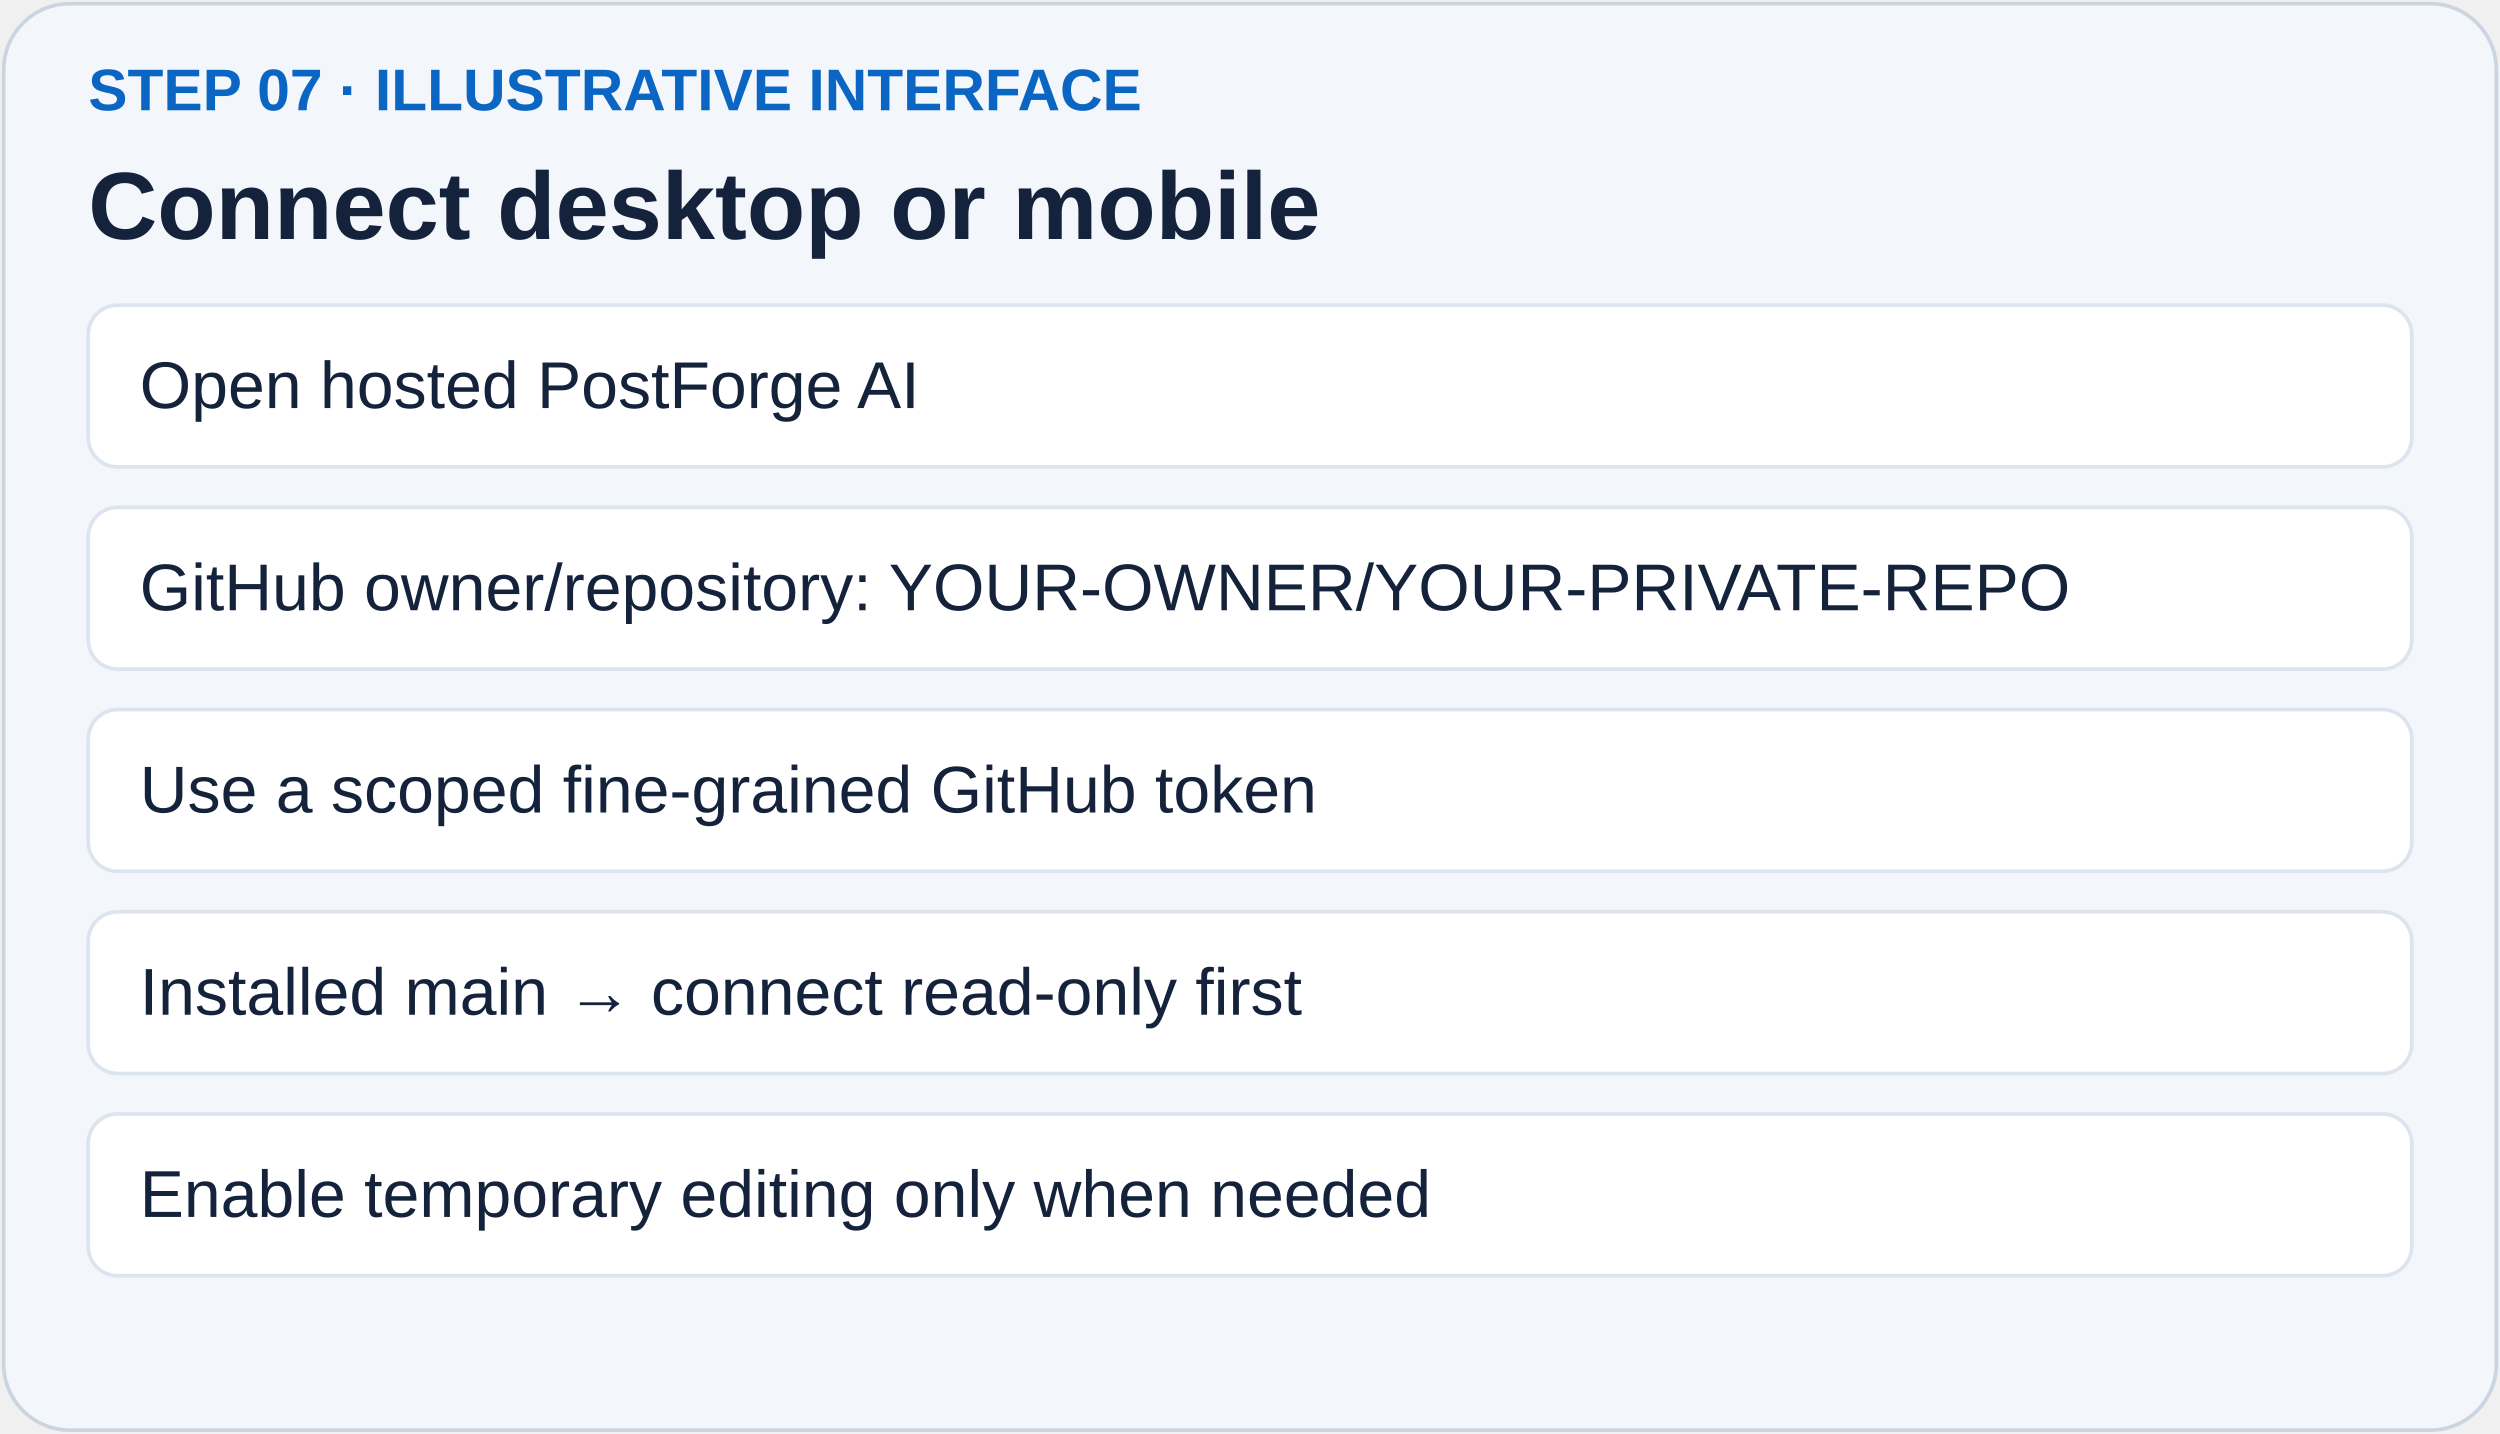
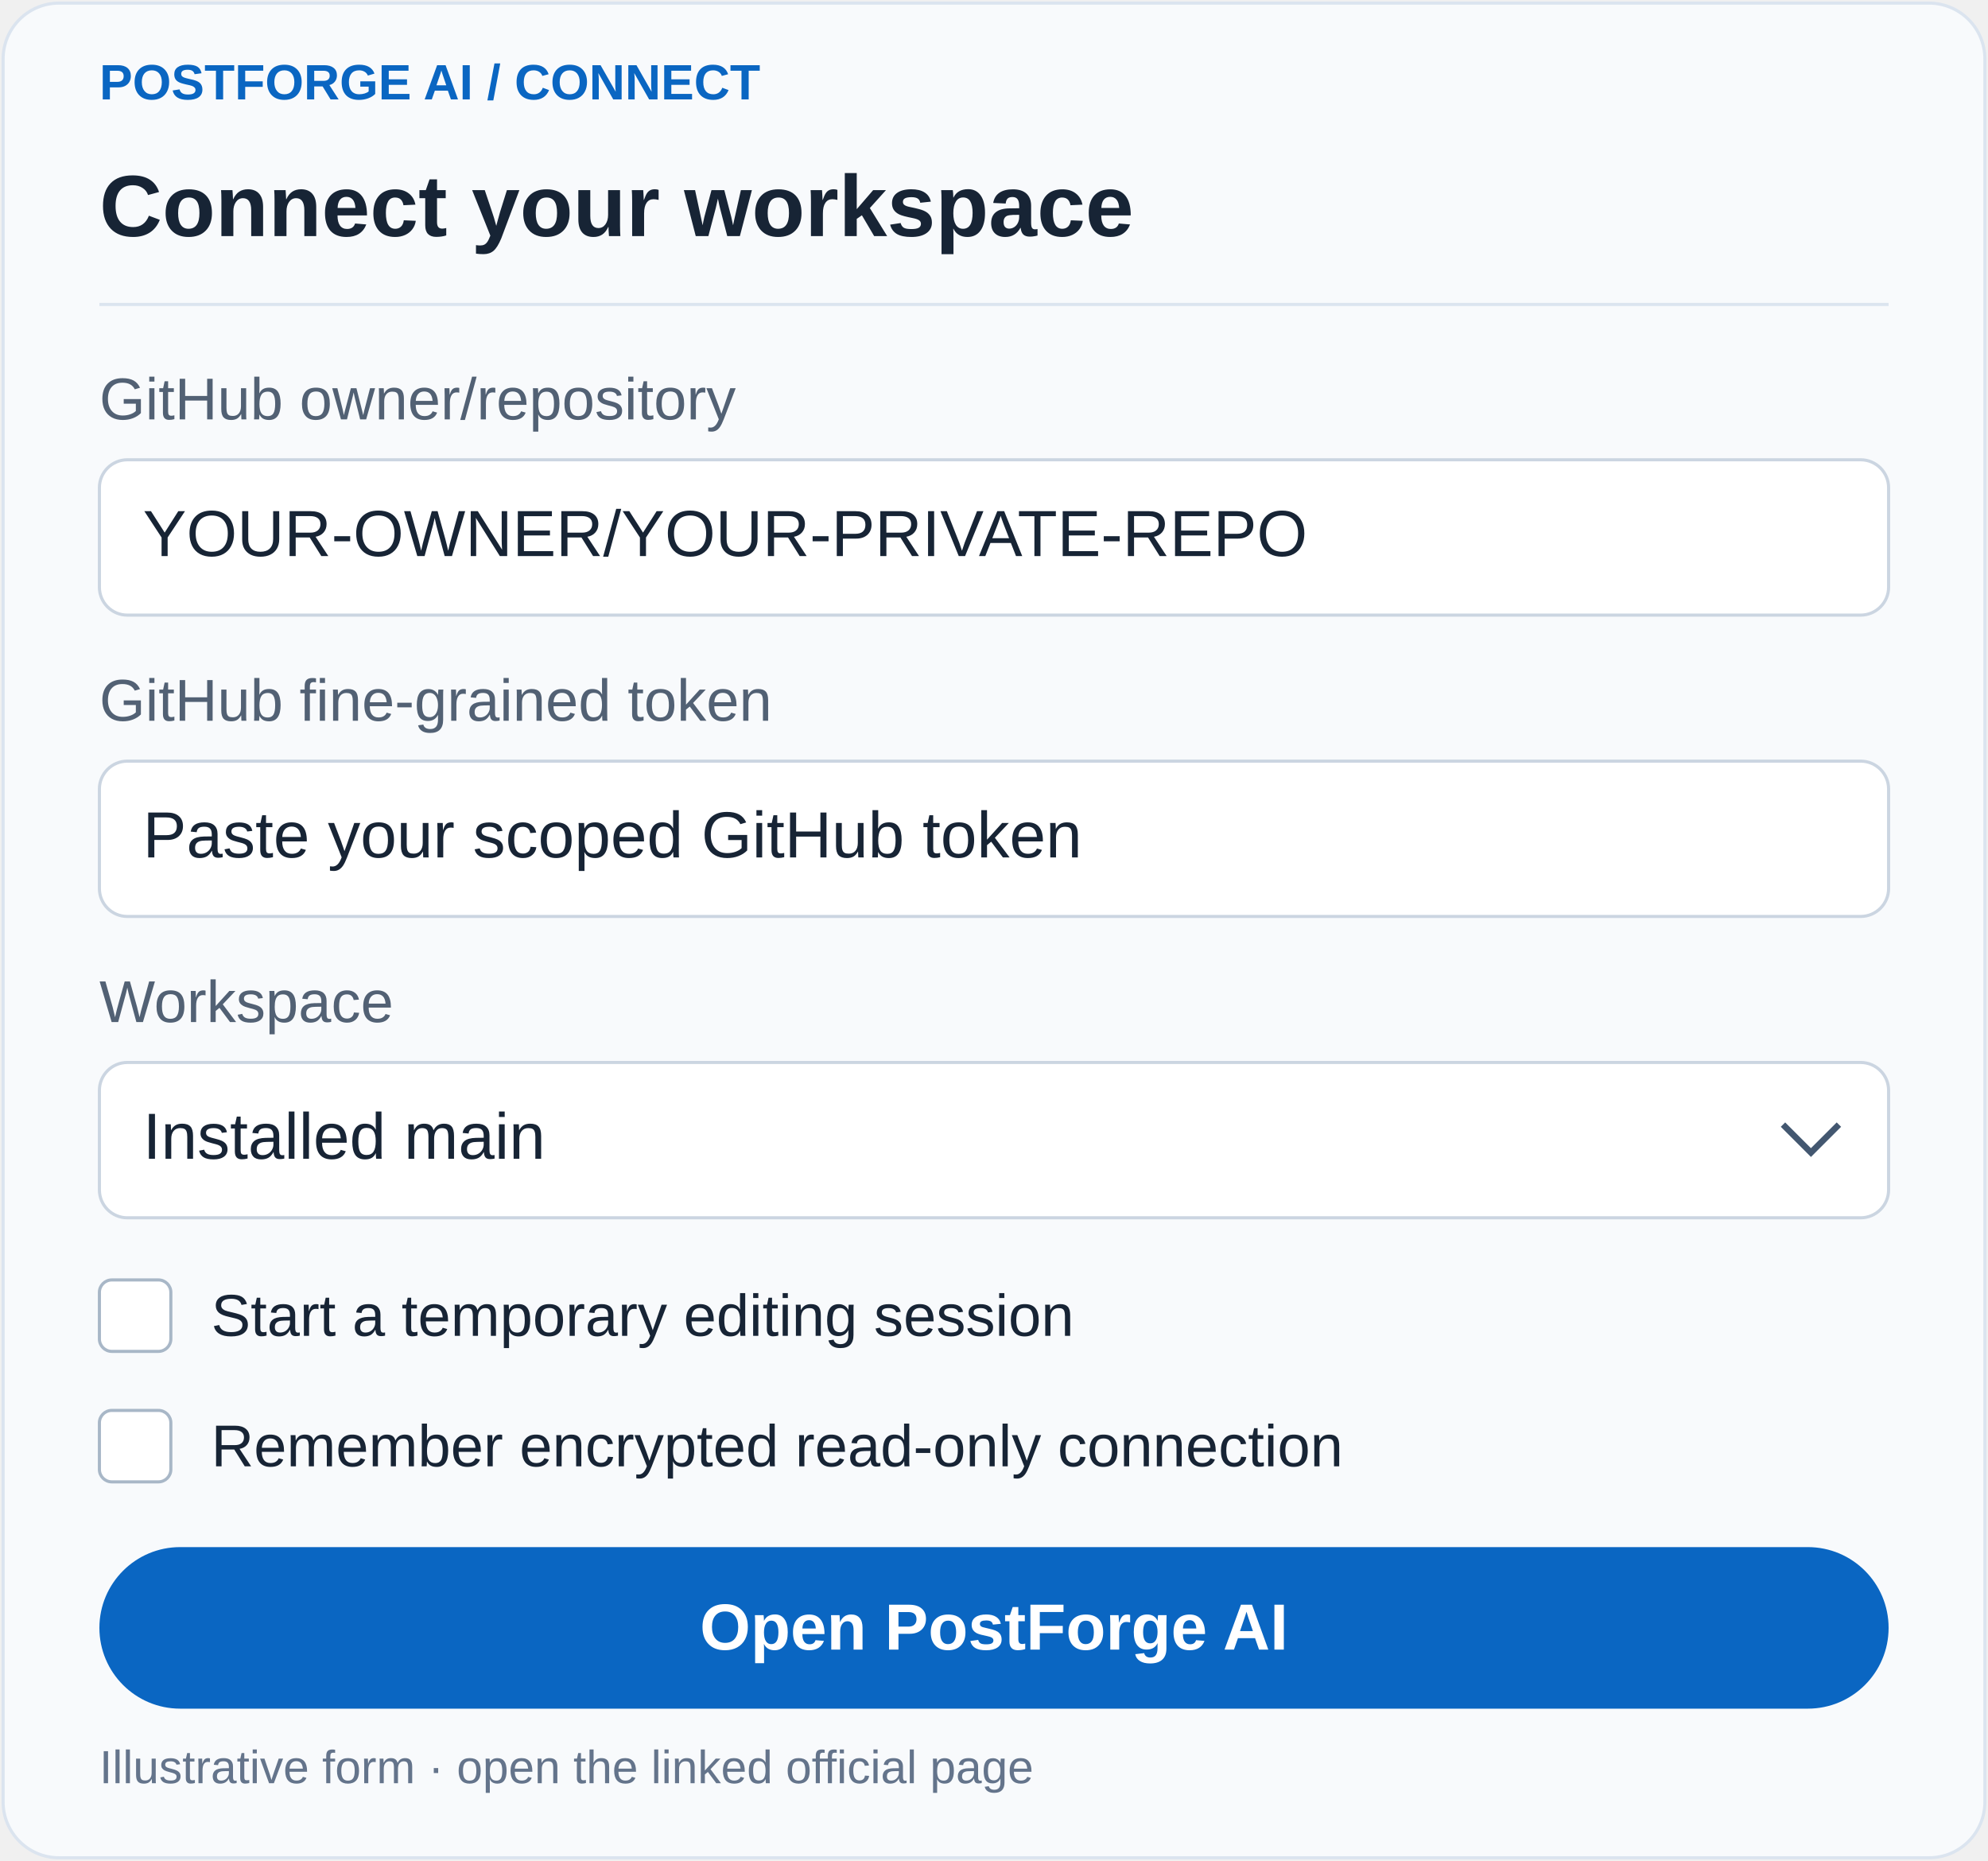
- <svg xmlns="http://www.w3.org/2000/svg" width="680" height="390" viewBox="0 0 680 390">
-   <rect x="1" y="1" width="678" height="388" rx="18" fill="#f3f6fa" stroke="#cbd5e1" />
+ <svg xmlns="http://www.w3.org/2000/svg" width="640" height="599" viewBox="0 0 640 599" role="img" aria-labelledby="title">
+   <rect x="1" y="1" width="638" height="597" rx="18" fill="#f8fafc" stroke="#dbe4ef" />
  <g font-family="Arial,sans-serif">
-     <text x="24" y="30" font-size="16" font-weight="bold" fill="#0a66c2">STEP 07 · ILLUSTRATIVE INTERFACE</text>
-     <text x="24" y="65" font-size="26" font-weight="bold" fill="#14233b">Connect desktop or mobile</text>
-     <rect x="24" y="83" width="632" height="44" rx="8" fill="white" stroke="#dbe4ef" />
-     <text x="38" y="111" font-size="18" fill="#14233b">Open hosted PostForge AI</text>
-     <rect x="24" y="138" width="632" height="44" rx="8" fill="white" stroke="#dbe4ef" />
-     <text x="38" y="166" font-size="18" fill="#14233b">GitHub owner/repository: YOUR-OWNER/YOUR-PRIVATE-REPO</text>
-     <rect x="24" y="193" width="632" height="44" rx="8" fill="white" stroke="#dbe4ef" />
-     <text x="38" y="221" font-size="18" fill="#14233b">Use a scoped fine-grained GitHub token</text>
-     <rect x="24" y="248" width="632" height="44" rx="8" fill="white" stroke="#dbe4ef" />
-     <text x="38" y="276" font-size="18" fill="#14233b">Installed main → connect read-only first</text>
-     <rect x="24" y="303" width="632" height="44" rx="8" fill="white" stroke="#dbe4ef" />
-     <text x="38" y="331" font-size="18" fill="#14233b">Enable temporary editing only when needed</text>
+     <text x="32" y="32" font-size="16" fill="#0a66c2" font-weight="700">POSTFORGE AI / CONNECT</text>
+     <text x="32" y="76" font-size="28" fill="#172435" font-weight="700">Connect your workspace</text>
+     <path d="M32 98H608" stroke="#dbe4ef" />
+     <text x="32" y="135" font-size="19" fill="#526174">GitHub owner/repository</text>
+     <rect x="32" y="148" width="576" height="50" rx="9" fill="#fff" stroke="#cbd5e1" />
+     <text x="46" y="179" font-size="21" fill="#172435">YOUR-OWNER/YOUR-PRIVATE-REPO</text>
+     <text x="32" y="232" font-size="19" fill="#526174">GitHub fine-grained token</text>
+     <rect x="32" y="245" width="576" height="50" rx="9" fill="#fff" stroke="#cbd5e1" />
+     <text x="46" y="276" font-size="21" fill="#172435">Paste your scoped GitHub token</text>
+     <text x="32" y="329" font-size="19" fill="#526174">Workspace</text>
+     <rect x="32" y="342" width="576" height="50" rx="9" fill="#fff" stroke="#cbd5e1" />
+     <text x="46" y="373" font-size="21" fill="#172435">Installed main</text>
+     <path d="M574 362l9 9 9 -9" fill="none" stroke="#435770" stroke-width="2" />
+     <rect x="32" y="412" width="23" height="23" rx="4" fill="white" stroke="#a8b7c7" />
+     <text x="68" y="430" font-size="19" fill="#172435">Start a temporary editing session</text>
+     <rect x="32" y="454" width="23" height="23" rx="4" fill="white" stroke="#a8b7c7" />
+     <text x="68" y="472" font-size="19" fill="#172435">Remember encrypted read-only connection</text>
+     <rect x="32" y="498" width="576" height="52" rx="26" fill="#0a66c2" />
+     <text x="320" text-anchor="middle" y="531" font-size="21" fill="#fff" font-weight="700">Open PostForge AI</text>
+     <text x="32" y="574" font-size="15" fill="#64748b">Illustrative form · open the linked official page</text>
  </g>
</svg>
